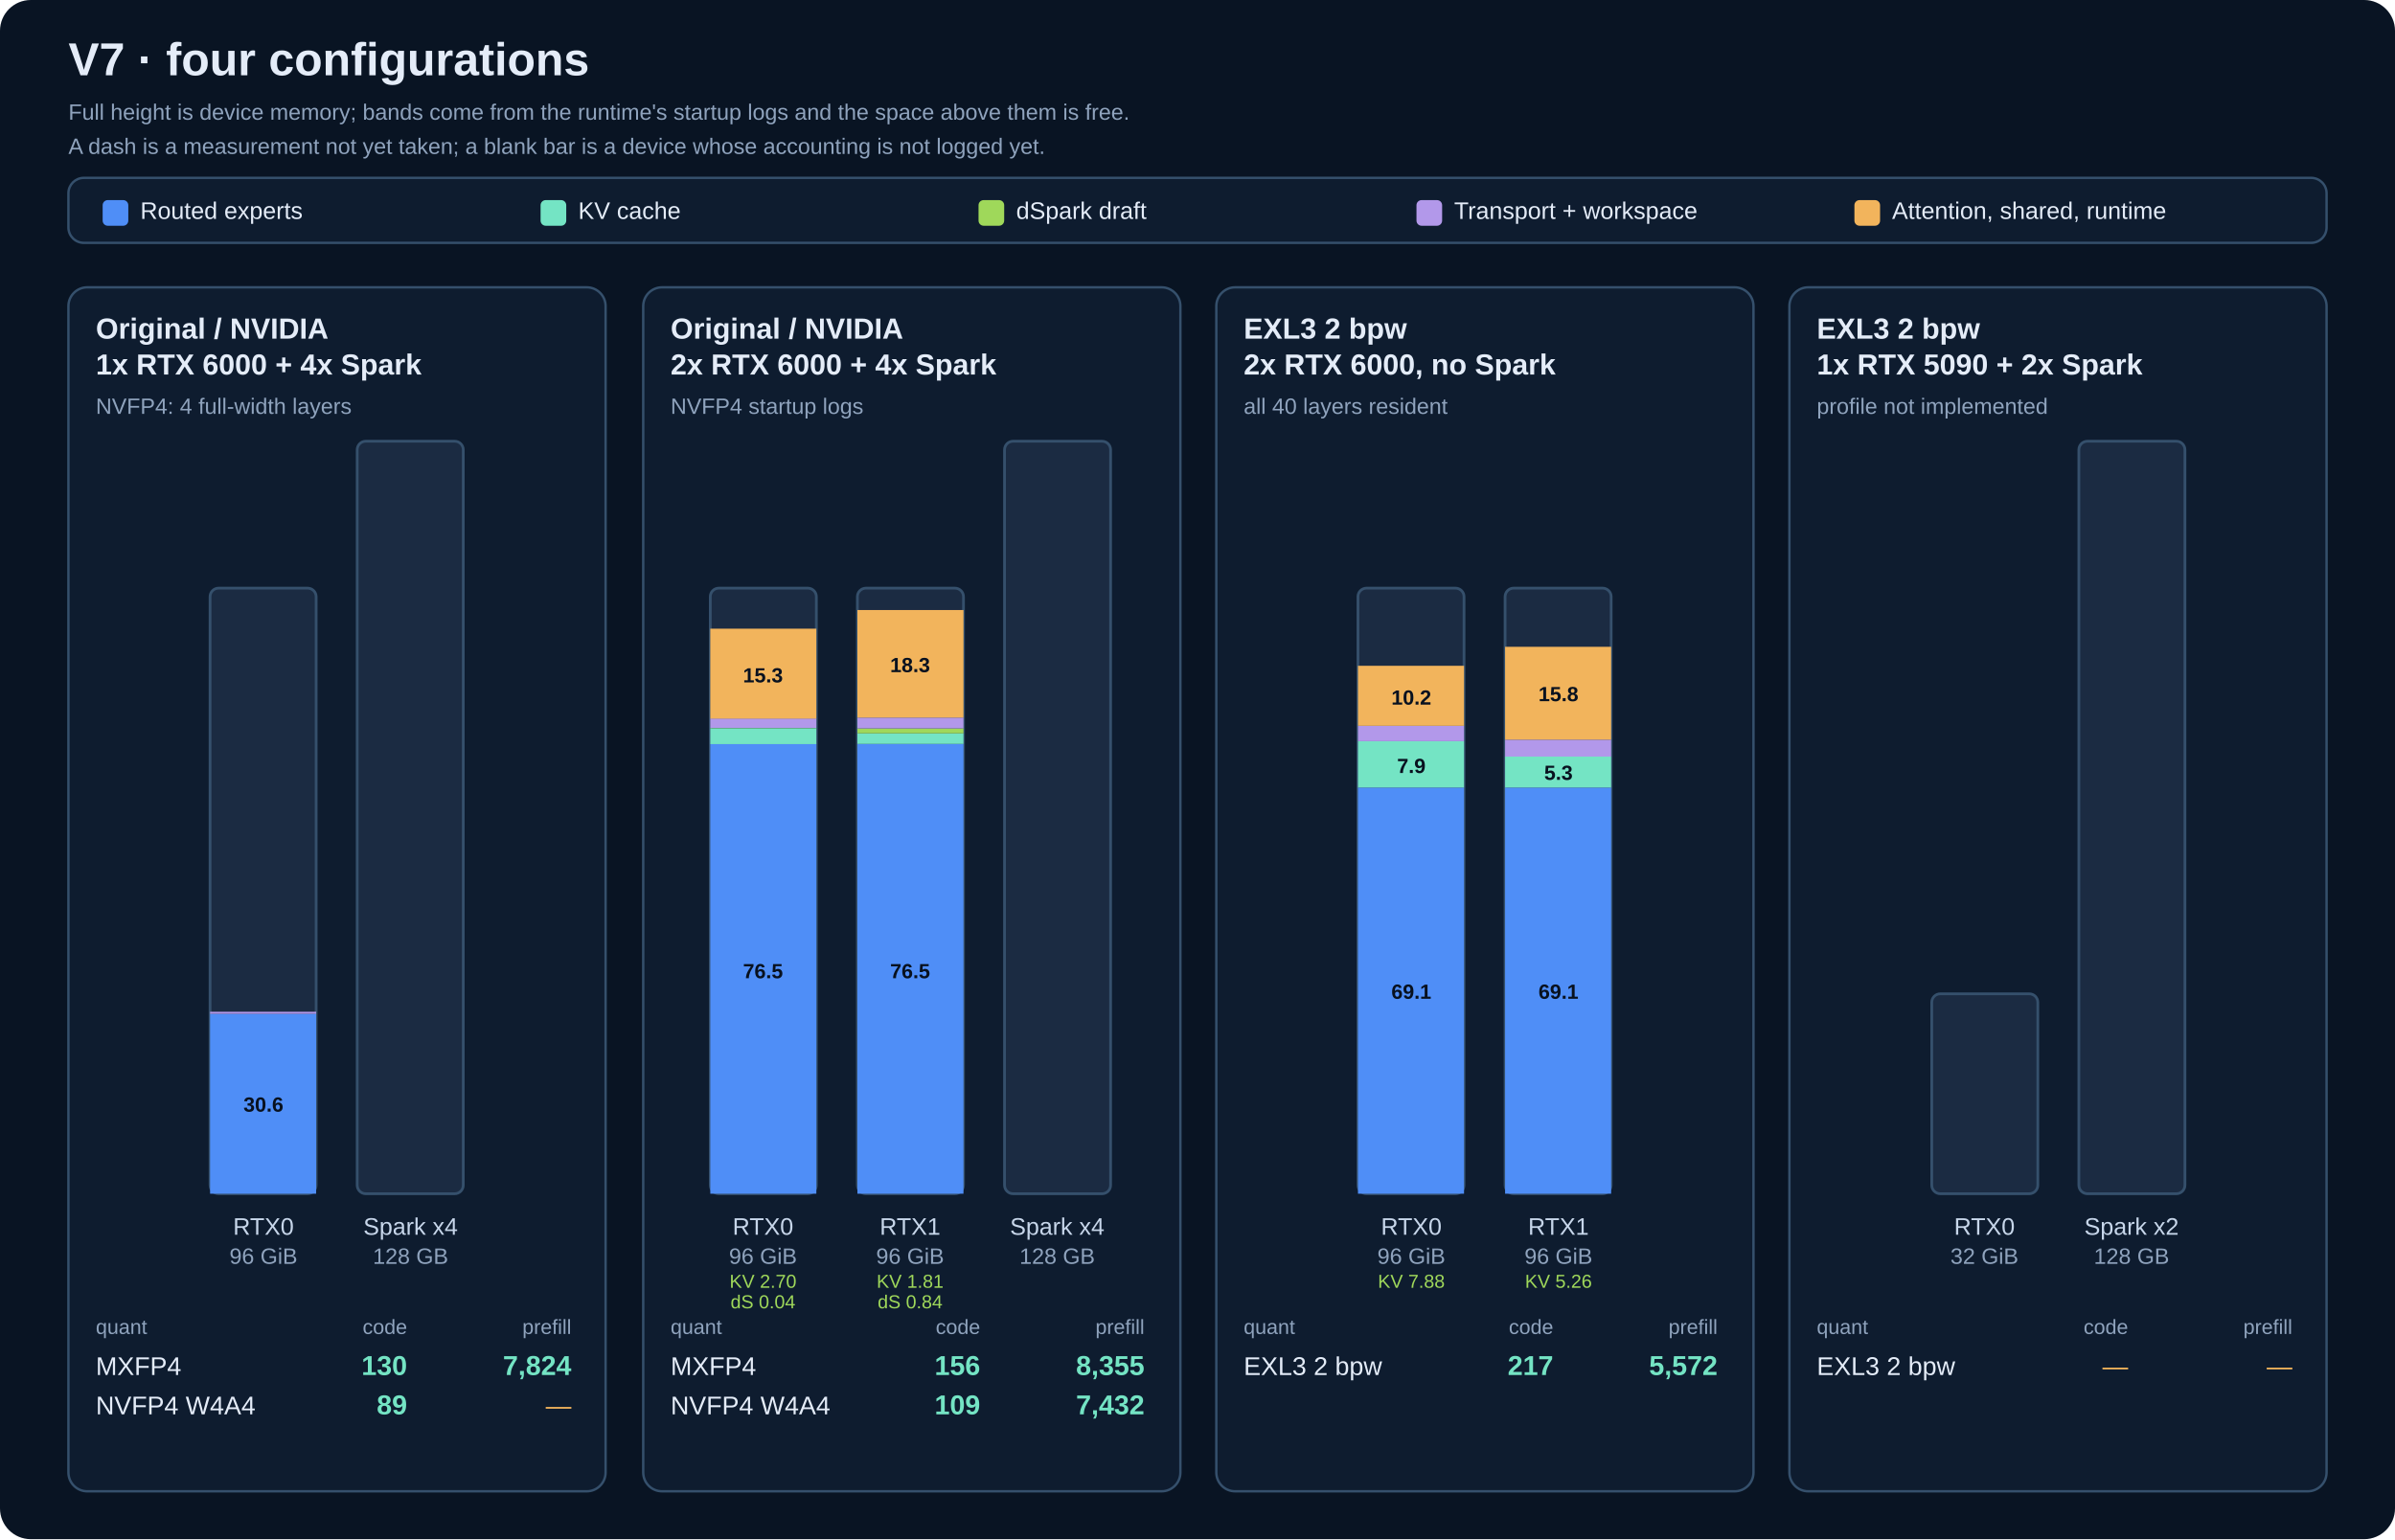
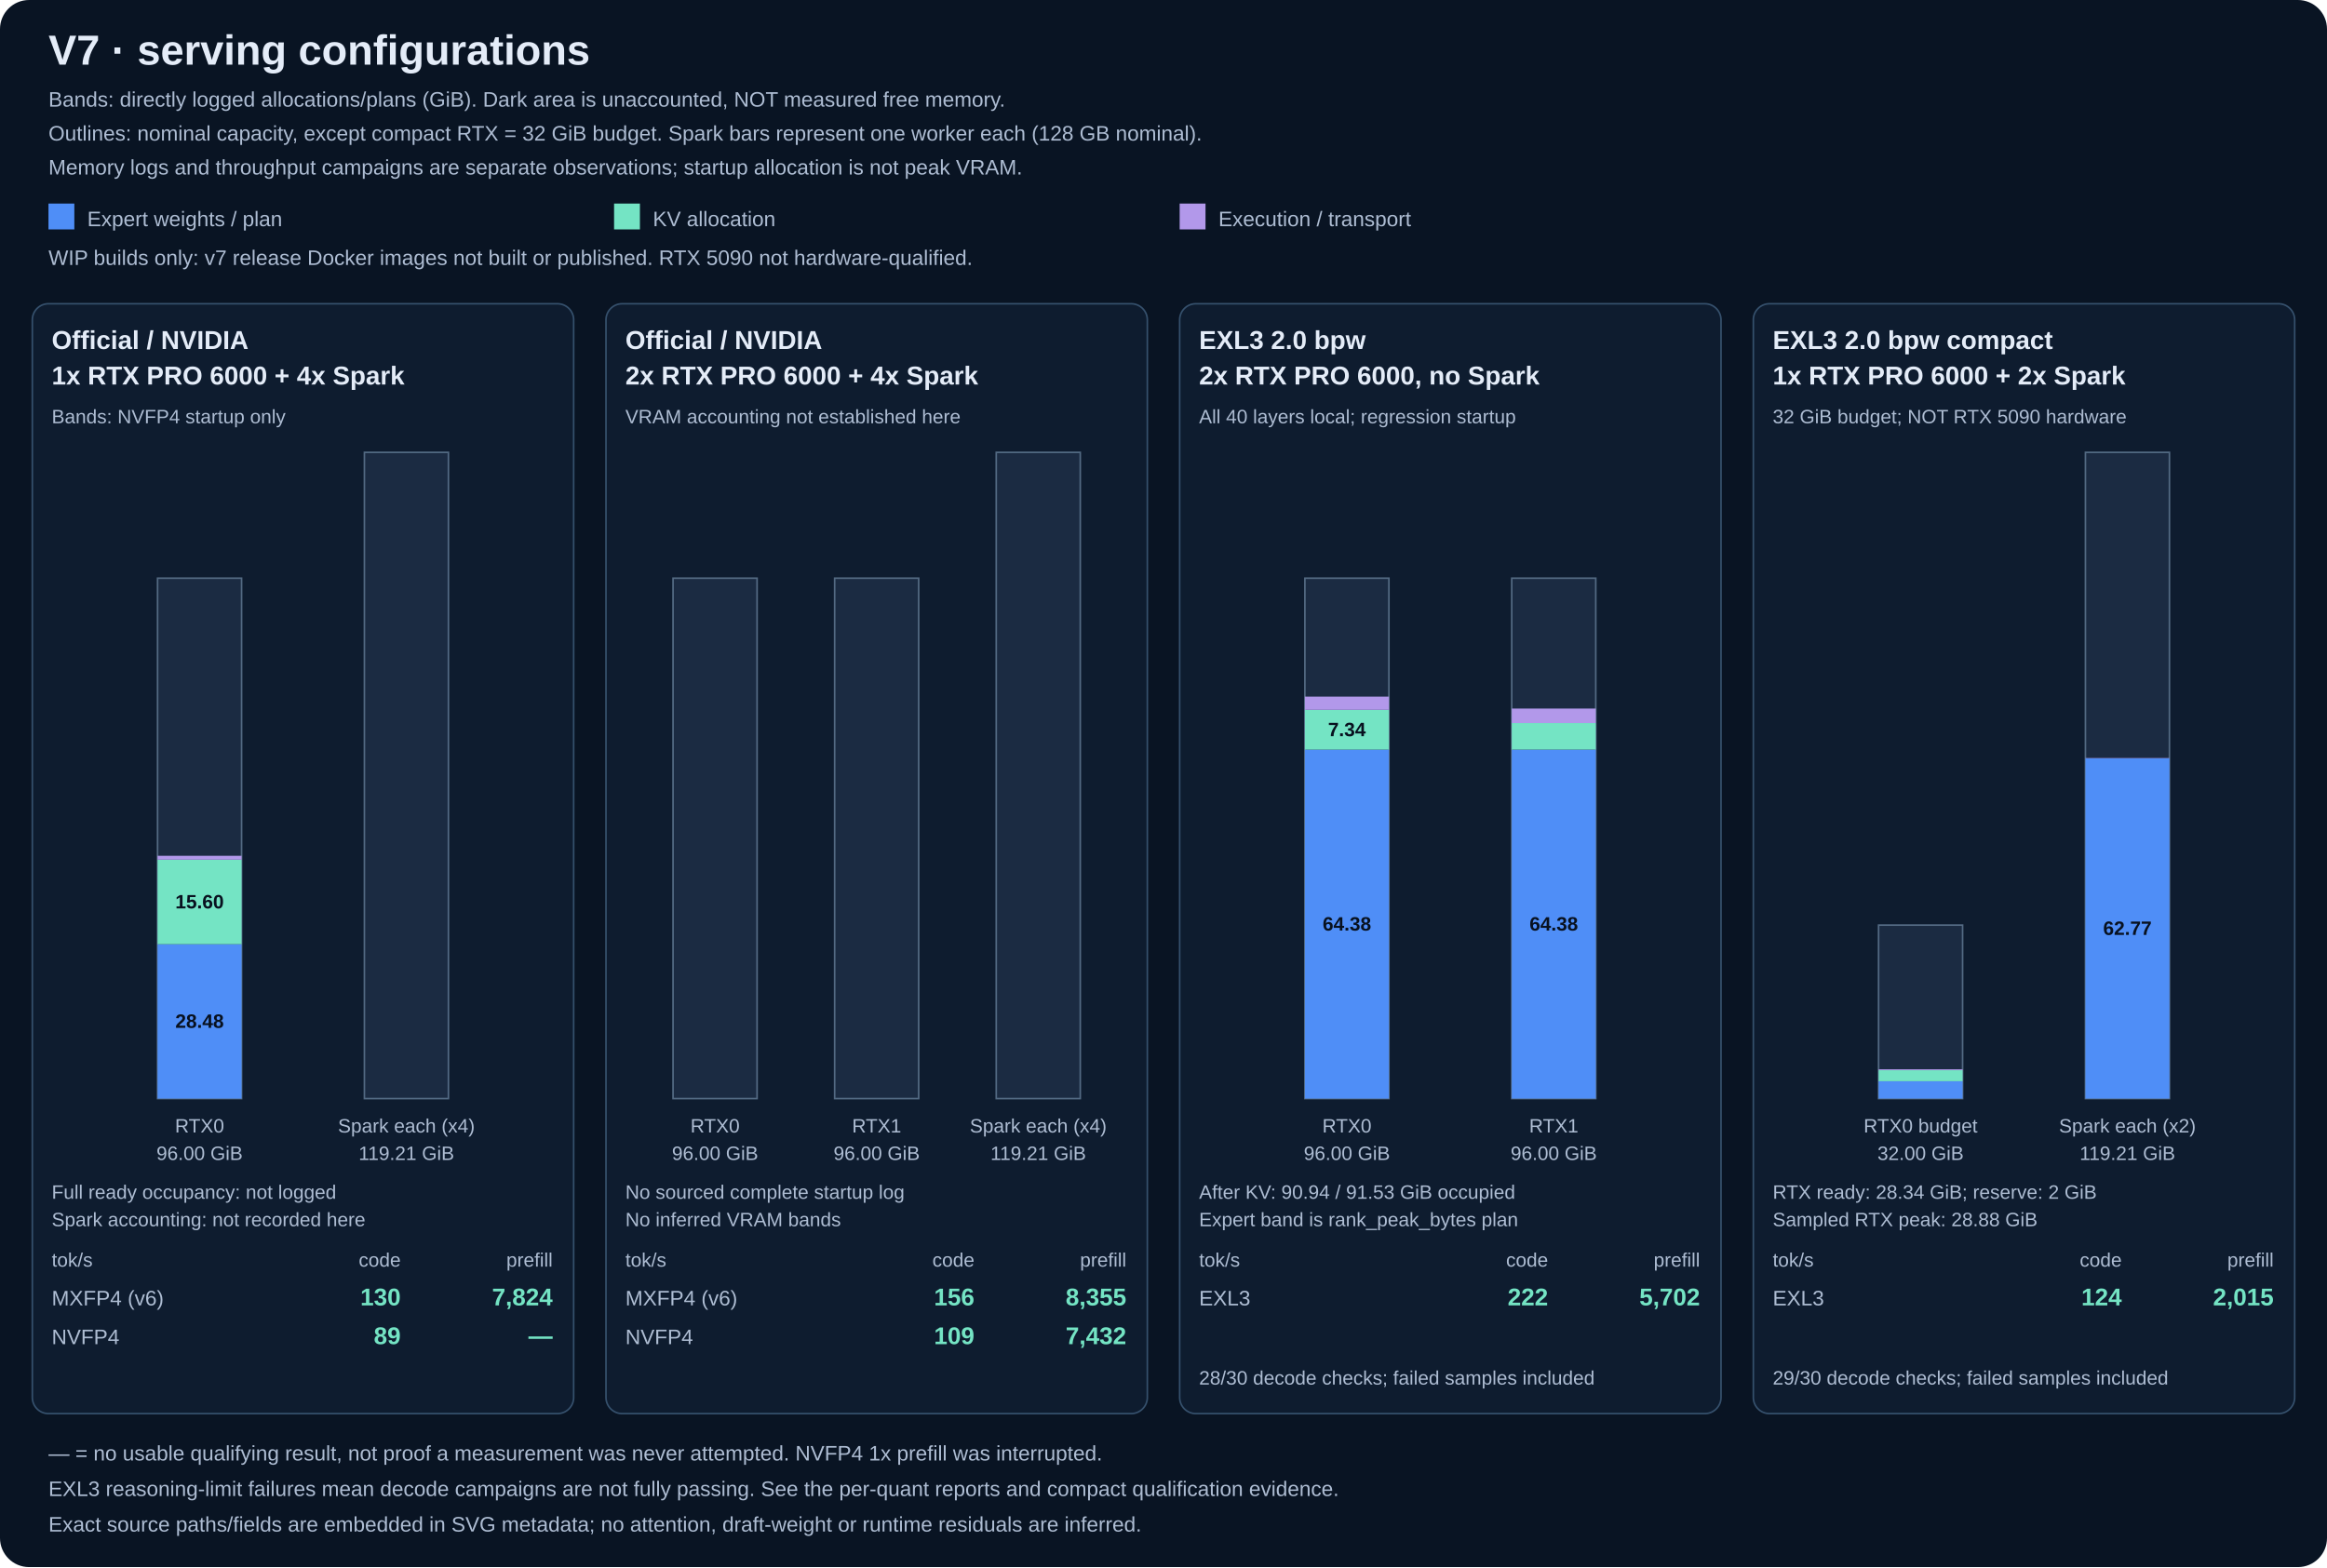
- <svg xmlns="http://www.w3.org/2000/svg" width="1400" height="900" viewBox="0 0 1400 900" role="img" aria-labelledby="title desc">
-   <defs>
-     <style>
- text{font-family:Arial,Helvetica,sans-serif;fill:#e4ecf8}
- .title{font-size:27px;font-weight:700}
- .panel{font-size:17px;font-weight:700}
- .sub{font-size:13px;fill:#8fa3bd}
- .device{font-size:14px;fill:#c7d6ea}
- .band{font-size:12px;fill:#08111f;font-weight:700}
- .legend{font-size:14px}
- .colhead{font-size:12px;fill:#8fa3bd}
- .speed{font-size:15px}
- .tps{font-size:16px;font-weight:700;fill:#74e4c4}
- .pending{font-size:15px;fill:#f2b45c}
- .detail{font-size:11px;fill:#9fd85a}
- </style>
-   </defs>
-   <rect width="1400" height="900" rx="18" fill="#091423" />
-   <text x="40" y="44" class="title">V7 · four configurations</text>
-   <text x="40" y="70" class="sub">Full height is device memory; bands come from the runtime's startup logs and the space above them is free.</text>
-   <text x="40" y="90" class="sub">A dash is a measurement not yet taken; a blank bar is a device whose accounting is not logged yet.</text>
-   <rect x="40" y="104" width="1320" height="38" rx="9" fill="#0e1c2f" stroke="#35506c" stroke-width="1.4" />
-   <rect x="60" y="117" width="15" height="15" rx="3" fill="#4f8ef7" />
-   <text x="82" y="128" class="legend">Routed experts</text>
-   <rect x="316" y="117" width="15" height="15" rx="3" fill="#74e4c4" />
-   <text x="338" y="128" class="legend">KV cache</text>
-   <rect x="572" y="117" width="15" height="15" rx="3" fill="#9fd85a" />
-   <text x="594" y="128" class="legend">dSpark draft</text>
-   <rect x="828" y="117" width="15" height="15" rx="3" fill="#b298ea" />
-   <text x="850" y="128" class="legend">Transport + workspace</text>
-   <rect x="1084" y="117" width="15" height="15" rx="3" fill="#f2b45c" />
-   <text x="1106" y="128" class="legend">Attention, shared, runtime</text>
-   <rect x="40" y="168" width="314" height="704" rx="11" fill="#0e1c2f" stroke="#35506c" stroke-width="1.4" />
-   <text x="56" y="198" class="panel">Original / NVIDIA</text>
-   <text x="56" y="219" class="panel">1x RTX 6000 + 4x Spark</text>
-   <text x="56" y="242" class="sub">NVFP4: 4 full-width layers</text>
-   <rect x="122.8" y="343.9" width="62" height="354.1" rx="5" fill="#1b2b42" stroke="#35506c" stroke-width="1.6" />
-   <rect x="122.8" y="592.8" width="62" height="105.2" fill="#4f8ef7" />
-   <text x="154" y="650" class="band" text-anchor="middle">30.6</text>
-   <rect x="122.8" y="591.6" width="62" height="1.2" fill="#b298ea" />
-   <text x="154" y="722" class="device" text-anchor="middle">RTX0</text>
-   <text x="154" y="739" class="sub" text-anchor="middle">96 GiB</text>
-   <rect x="208.8" y="258.0" width="62" height="440.0" rx="5" fill="#1b2b42" stroke="#35506c" stroke-width="1.6" />
-   <text x="240" y="722" class="device" text-anchor="middle">Spark x4</text>
-   <text x="240" y="739" class="sub" text-anchor="middle">128 GB</text>
-   <text x="56" y="780" class="colhead">quant</text>
-   <text x="238" y="780" class="colhead" text-anchor="end">code</text>
-   <text x="334" y="780" class="colhead" text-anchor="end">prefill</text>
-   <text x="56" y="804" class="speed">MXFP4</text>
-   <text x="238" y="804" class="tps" text-anchor="end">130</text>
-   <text x="334" y="804" class="tps" text-anchor="end">7,824</text>
-   <text x="56" y="827" class="speed">NVFP4 W4A4</text>
-   <text x="238" y="827" class="tps" text-anchor="end">89</text>
-   <text x="334" y="827" class="pending" text-anchor="end">—</text>
-   <rect x="376" y="168" width="314" height="704" rx="11" fill="#0e1c2f" stroke="#35506c" stroke-width="1.4" />
-   <text x="392" y="198" class="panel">Original / NVIDIA</text>
-   <text x="392" y="219" class="panel">2x RTX 6000 + 4x Spark</text>
-   <text x="392" y="242" class="sub">NVFP4 startup logs</text>
-   <rect x="415.2" y="343.9" width="62" height="354.1" rx="5" fill="#1b2b42" stroke="#35506c" stroke-width="1.6" />
-   <rect x="415.2" y="435.0" width="62" height="263.0" fill="#4f8ef7" />
-   <text x="446" y="572" class="band" text-anchor="middle">76.5</text>
-   <rect x="415.2" y="425.8" width="62" height="9.3" fill="#74e4c4" />
-   <rect x="415.2" y="425.6" width="62" height="0.1" fill="#9fd85a" />
-   <rect x="415.2" y="420.1" width="62" height="5.5" fill="#b298ea" />
-   <rect x="415.2" y="367.6" width="62" height="52.6" fill="#f2b45c" />
-   <text x="446" y="399" class="band" text-anchor="middle">15.3</text>
-   <text x="446" y="722" class="device" text-anchor="middle">RTX0</text>
-   <text x="446" y="739" class="sub" text-anchor="middle">96 GiB</text>
-   <text x="446" y="753" class="detail" text-anchor="middle">KV 2.70</text>
-   <text x="446" y="765" class="detail" text-anchor="middle">dS 0.04</text>
-   <rect x="501.2" y="343.9" width="62" height="354.1" rx="5" fill="#1b2b42" stroke="#35506c" stroke-width="1.6" />
-   <rect x="501.2" y="435.0" width="62" height="263.0" fill="#4f8ef7" />
-   <text x="532" y="572" class="band" text-anchor="middle">76.5</text>
-   <rect x="501.2" y="428.8" width="62" height="6.2" fill="#74e4c4" />
-   <rect x="501.2" y="425.9" width="62" height="2.9" fill="#9fd85a" />
-   <rect x="501.2" y="419.6" width="62" height="6.3" fill="#b298ea" />
-   <rect x="501.2" y="356.7" width="62" height="62.9" fill="#f2b45c" />
-   <text x="532" y="393" class="band" text-anchor="middle">18.3</text>
-   <text x="532" y="722" class="device" text-anchor="middle">RTX1</text>
-   <text x="532" y="739" class="sub" text-anchor="middle">96 GiB</text>
-   <text x="532" y="753" class="detail" text-anchor="middle">KV 1.81</text>
-   <text x="532" y="765" class="detail" text-anchor="middle">dS 0.84</text>
-   <rect x="587.2" y="258.0" width="62" height="440.0" rx="5" fill="#1b2b42" stroke="#35506c" stroke-width="1.6" />
-   <text x="618" y="722" class="device" text-anchor="middle">Spark x4</text>
-   <text x="618" y="739" class="sub" text-anchor="middle">128 GB</text>
-   <text x="392" y="780" class="colhead">quant</text>
-   <text x="573" y="780" class="colhead" text-anchor="end">code</text>
-   <text x="669" y="780" class="colhead" text-anchor="end">prefill</text>
-   <text x="392" y="804" class="speed">MXFP4</text>
-   <text x="573" y="804" class="tps" text-anchor="end">156</text>
-   <text x="669" y="804" class="tps" text-anchor="end">8,355</text>
-   <text x="392" y="827" class="speed">NVFP4 W4A4</text>
-   <text x="573" y="827" class="tps" text-anchor="end">109</text>
-   <text x="669" y="827" class="tps" text-anchor="end">7,432</text>
-   <rect x="711" y="168" width="314" height="704" rx="11" fill="#0e1c2f" stroke="#35506c" stroke-width="1.4" />
-   <text x="727" y="198" class="panel">EXL3 2 bpw</text>
-   <text x="727" y="219" class="panel">2x RTX 6000, no Spark</text>
-   <text x="727" y="242" class="sub">all 40 layers resident</text>
-   <rect x="793.8" y="343.9" width="62" height="354.1" rx="5" fill="#1b2b42" stroke="#35506c" stroke-width="1.6" />
-   <rect x="793.8" y="460.5" width="62" height="237.5" fill="#4f8ef7" />
-   <text x="825" y="584" class="band" text-anchor="middle">69.1</text>
-   <rect x="793.8" y="433.4" width="62" height="27.1" fill="#74e4c4" />
-   <text x="825" y="452" class="band" text-anchor="middle">7.9</text>
-   <rect x="793.8" y="424.4" width="62" height="9.0" fill="#b298ea" />
-   <rect x="793.8" y="389.3" width="62" height="35.1" fill="#f2b45c" />
-   <text x="825" y="412" class="band" text-anchor="middle">10.2</text>
-   <text x="825" y="722" class="device" text-anchor="middle">RTX0</text>
-   <text x="825" y="739" class="sub" text-anchor="middle">96 GiB</text>
-   <text x="825" y="753" class="detail" text-anchor="middle">KV 7.88</text>
-   <rect x="879.8" y="343.9" width="62" height="354.1" rx="5" fill="#1b2b42" stroke="#35506c" stroke-width="1.6" />
-   <rect x="879.8" y="460.5" width="62" height="237.5" fill="#4f8ef7" />
-   <text x="911" y="584" class="band" text-anchor="middle">69.1</text>
-   <rect x="879.8" y="442.4" width="62" height="18.1" fill="#74e4c4" />
-   <text x="911" y="456" class="band" text-anchor="middle">5.3</text>
-   <rect x="879.8" y="432.5" width="62" height="9.9" fill="#b298ea" />
-   <rect x="879.8" y="378.2" width="62" height="54.3" fill="#f2b45c" />
-   <text x="911" y="410" class="band" text-anchor="middle">15.8</text>
-   <text x="911" y="722" class="device" text-anchor="middle">RTX1</text>
-   <text x="911" y="739" class="sub" text-anchor="middle">96 GiB</text>
-   <text x="911" y="753" class="detail" text-anchor="middle">KV 5.26</text>
-   <text x="727" y="780" class="colhead">quant</text>
-   <text x="908" y="780" class="colhead" text-anchor="end">code</text>
-   <text x="1004" y="780" class="colhead" text-anchor="end">prefill</text>
-   <text x="727" y="804" class="speed">EXL3 2 bpw</text>
-   <text x="908" y="804" class="tps" text-anchor="end">217</text>
-   <text x="1004" y="804" class="tps" text-anchor="end">5,572</text>
-   <rect x="1046" y="168" width="314" height="704" rx="11" fill="#0e1c2f" stroke="#35506c" stroke-width="1.4" />
-   <text x="1062" y="198" class="panel">EXL3 2 bpw</text>
-   <text x="1062" y="219" class="panel">1x RTX 5090 + 2x Spark</text>
-   <text x="1062" y="242" class="sub">profile not implemented</text>
-   <rect x="1129.2" y="581.1" width="62" height="116.9" rx="5" fill="#1b2b42" stroke="#35506c" stroke-width="1.6" />
-   <text x="1160" y="722" class="device" text-anchor="middle">RTX0</text>
-   <text x="1160" y="739" class="sub" text-anchor="middle">32 GiB</text>
-   <rect x="1215.2" y="258.0" width="62" height="440.0" rx="5" fill="#1b2b42" stroke="#35506c" stroke-width="1.6" />
-   <text x="1246" y="722" class="device" text-anchor="middle">Spark x2</text>
-   <text x="1246" y="739" class="sub" text-anchor="middle">128 GB</text>
-   <text x="1062" y="780" class="colhead">quant</text>
-   <text x="1244" y="780" class="colhead" text-anchor="end">code</text>
-   <text x="1340" y="780" class="colhead" text-anchor="end">prefill</text>
-   <text x="1062" y="804" class="speed">EXL3 2 bpw</text>
-   <text x="1244" y="804" class="pending" text-anchor="end">—</text>
-   <text x="1340" y="804" class="pending" text-anchor="end">—</text>
+ <svg xmlns="http://www.w3.org/2000/svg" width="1440" height="970" viewBox="0 0 1440 970" role="img" aria-labelledby="title desc">
+   <style>text{font-family:Arial,Helvetica,sans-serif;fill:#e4ecf8} .title{font-size:26px;font-weight:bold}.panel{font-size:16px;font-weight:bold} .small{font-size:12px;fill:#aebdd3}.note{font-size:13px;fill:#aebdd3} .band{font-size:12px;fill:#08111f;font-weight:bold} .value{font-size:15px;font-weight:bold;fill:#74e4c4}</style>
+   <rect width="1440" height="970" rx="18" fill="#091423" />
+   <text x="30" y="40" class="title" text-anchor="start">V7 · serving configurations</text>
+   <text x="30" y="66" class="note" text-anchor="start">Bands: directly logged allocations/plans (GiB). Dark area is unaccounted, NOT measured free memory.</text>
+   <text x="30" y="87" class="note" text-anchor="start">Outlines: nominal capacity, except compact RTX = 32 GiB budget. Spark bars represent one worker each (128 GB nominal).</text>
+   <text x="30" y="108" class="note" text-anchor="start">Memory logs and throughput campaigns are separate observations; startup allocation is not peak VRAM.</text>
+   <rect x="30" y="126" width="16" height="16" fill="#4f8ef7" />
+   <text x="54" y="140" class="note" text-anchor="start">Expert weights / plan</text>
+   <rect x="380" y="126" width="16" height="16" fill="#74e4c4" />
+   <text x="404" y="140" class="note" text-anchor="start">KV allocation</text>
+   <rect x="730" y="126" width="16" height="16" fill="#b298ea" />
+   <text x="754" y="140" class="note" text-anchor="start">Execution / transport</text>
+   <text x="30" y="164" class="note" text-anchor="start">WIP builds only: v7 release Docker images not built or published. RTX 5090 not hardware-qualified.</text>
+   <rect x="20" y="188" width="335" height="687" rx="10" fill="#0e1c2f" stroke="#35506c" />
+   <text x="32" y="216" class="panel" text-anchor="start">Official / NVIDIA</text>
+   <text x="32" y="238" class="panel" text-anchor="start">1x RTX PRO 6000 + 4x Spark</text>
+   <text x="32" y="262" class="small" text-anchor="start">Bands: NVFP4 startup only</text>
+   <rect x="97.5" y="357.88" width="52" height="322.12" fill="#1b2b42" stroke="#536a83" />
+   <rect x="97.5" y="584.45" width="52" height="95.55" fill="#4f8ef7" />
+   <text x="123.5" y="636.224" class="band" text-anchor="middle">28.48</text>
+   <rect x="97.5" y="532.12" width="52" height="52.33" fill="#74e4c4" />
+   <text x="123.5" y="562.284" class="band" text-anchor="middle">15.60</text>
+   <rect x="97.5" y="529.72" width="52" height="2.40" fill="#b298ea" />
+   <text x="123.5" y="701" class="small" text-anchor="middle">RTX0</text>
+   <text x="123.5" y="718" class="small" text-anchor="middle">96.00 GiB</text>
+   <rect x="225.5" y="280.00" width="52" height="400.00" fill="#1b2b42" stroke="#536a83" />
+   <text x="251.5" y="701" class="small" text-anchor="middle">Spark each (x4)</text>
+   <text x="251.5" y="718" class="small" text-anchor="middle">119.21 GiB</text>
+   <text x="32" y="742" class="small" text-anchor="start">Full ready occupancy: not logged</text>
+   <text x="32" y="759" class="small" text-anchor="start">Spark accounting: not recorded here</text>
+   <text x="32" y="784" class="small" text-anchor="start">tok/s</text>
+   <text x="248" y="784" class="small" text-anchor="end">code</text>
+   <text x="342" y="784" class="small" text-anchor="end">prefill</text>
+   <text x="32" y="808" class="note" text-anchor="start">MXFP4 (v6)</text>
+   <text x="248" y="808" class="value" text-anchor="end">130</text>
+   <text x="342" y="808" class="value" text-anchor="end">7,824</text>
+   <text x="32" y="832" class="note" text-anchor="start">NVFP4</text>
+   <text x="248" y="832" class="value" text-anchor="end">89</text>
+   <text x="342" y="832" class="value" text-anchor="end">—</text>
+   <rect x="375" y="188" width="335" height="687" rx="10" fill="#0e1c2f" stroke="#35506c" />
+   <text x="387" y="216" class="panel" text-anchor="start">Official / NVIDIA</text>
+   <text x="387" y="238" class="panel" text-anchor="start">2x RTX PRO 6000 + 4x Spark</text>
+   <text x="387" y="262" class="small" text-anchor="start">VRAM accounting not established here</text>
+   <rect x="416.5" y="357.88" width="52" height="322.12" fill="#1b2b42" stroke="#536a83" />
+   <text x="442.5" y="701" class="small" text-anchor="middle">RTX0</text>
+   <text x="442.5" y="718" class="small" text-anchor="middle">96.00 GiB</text>
+   <rect x="516.5" y="357.88" width="52" height="322.12" fill="#1b2b42" stroke="#536a83" />
+   <text x="542.5" y="701" class="small" text-anchor="middle">RTX1</text>
+   <text x="542.5" y="718" class="small" text-anchor="middle">96.00 GiB</text>
+   <rect x="616.5" y="280.00" width="52" height="400.00" fill="#1b2b42" stroke="#536a83" />
+   <text x="642.5" y="701" class="small" text-anchor="middle">Spark each (x4)</text>
+   <text x="642.5" y="718" class="small" text-anchor="middle">119.21 GiB</text>
+   <text x="387" y="742" class="small" text-anchor="start">No sourced complete startup log</text>
+   <text x="387" y="759" class="small" text-anchor="start">No inferred VRAM bands</text>
+   <text x="387" y="784" class="small" text-anchor="start">tok/s</text>
+   <text x="603" y="784" class="small" text-anchor="end">code</text>
+   <text x="697" y="784" class="small" text-anchor="end">prefill</text>
+   <text x="387" y="808" class="note" text-anchor="start">MXFP4 (v6)</text>
+   <text x="603" y="808" class="value" text-anchor="end">156</text>
+   <text x="697" y="808" class="value" text-anchor="end">8,355</text>
+   <text x="387" y="832" class="note" text-anchor="start">NVFP4</text>
+   <text x="603" y="832" class="value" text-anchor="end">109</text>
+   <text x="697" y="832" class="value" text-anchor="end">7,432</text>
+   <rect x="730" y="188" width="335" height="687" rx="10" fill="#0e1c2f" stroke="#35506c" />
+   <text x="742" y="216" class="panel" text-anchor="start">EXL3 2.0 bpw</text>
+   <text x="742" y="238" class="panel" text-anchor="start">2x RTX PRO 6000, no Spark</text>
+   <text x="742" y="262" class="small" text-anchor="start">All 40 layers local; regression startup</text>
+   <rect x="807.5" y="357.88" width="52" height="322.12" fill="#1b2b42" stroke="#536a83" />
+   <rect x="807.5" y="463.99" width="52" height="216.01" fill="#4f8ef7" />
+   <text x="833.5" y="575.997" class="band" text-anchor="middle">64.38</text>
+   <rect x="807.5" y="439.38" width="52" height="24.62" fill="#74e4c4" />
+   <text x="833.5" y="455.685" class="band" text-anchor="middle">7.34</text>
+   <rect x="807.5" y="431.19" width="52" height="8.19" fill="#b298ea" />
+   <text x="833.5" y="701" class="small" text-anchor="middle">RTX0</text>
+   <text x="833.5" y="718" class="small" text-anchor="middle">96.00 GiB</text>
+   <rect x="935.5" y="357.88" width="52" height="322.12" fill="#1b2b42" stroke="#536a83" />
+   <rect x="935.5" y="463.99" width="52" height="216.01" fill="#4f8ef7" />
+   <text x="961.5" y="575.997" class="band" text-anchor="middle">64.38</text>
+   <rect x="935.5" y="447.56" width="52" height="16.43" fill="#74e4c4" />
+   <rect x="935.5" y="438.58" width="52" height="8.98" fill="#b298ea" />
+   <text x="961.5" y="701" class="small" text-anchor="middle">RTX1</text>
+   <text x="961.5" y="718" class="small" text-anchor="middle">96.00 GiB</text>
+   <text x="742" y="742" class="small" text-anchor="start">After KV: 90.94 / 91.53 GiB occupied</text>
+   <text x="742" y="759" class="small" text-anchor="start">Expert band is rank_peak_bytes plan</text>
+   <text x="742" y="784" class="small" text-anchor="start">tok/s</text>
+   <text x="958" y="784" class="small" text-anchor="end">code</text>
+   <text x="1052" y="784" class="small" text-anchor="end">prefill</text>
+   <text x="742" y="808" class="note" text-anchor="start">EXL3</text>
+   <text x="958" y="808" class="value" text-anchor="end">222</text>
+   <text x="1052" y="808" class="value" text-anchor="end">5,702</text>
+   <text x="742" y="857" class="small" text-anchor="start">28/30 decode checks; failed samples included</text>
+   <rect x="1085" y="188" width="335" height="687" rx="10" fill="#0e1c2f" stroke="#35506c" />
+   <text x="1097" y="216" class="panel" text-anchor="start">EXL3 2.0 bpw compact</text>
+   <text x="1097" y="238" class="panel" text-anchor="start">1x RTX PRO 6000 + 2x Spark</text>
+   <text x="1097" y="262" class="small" text-anchor="start">32 GiB budget; NOT RTX 5090 hardware</text>
+   <rect x="1162.5" y="572.63" width="52" height="107.37" fill="#1b2b42" stroke="#536a83" />
+   <rect x="1162.5" y="669.27" width="52" height="10.73" fill="#4f8ef7" />
+   <rect x="1162.5" y="662.42" width="52" height="6.85" fill="#74e4c4" />
+   <rect x="1162.5" y="661.87" width="52" height="0.56" fill="#b298ea" />
+   <text x="1188.5" y="701" class="small" text-anchor="middle">RTX0 budget</text>
+   <text x="1188.5" y="718" class="small" text-anchor="middle">32.00 GiB</text>
+   <rect x="1290.5" y="280.00" width="52" height="400.00" fill="#1b2b42" stroke="#536a83" />
+   <rect x="1290.5" y="469.39" width="52" height="210.61" fill="#4f8ef7" />
+   <text x="1316.5" y="578.697" class="band" text-anchor="middle">62.77</text>
+   <rect x="1290.5" y="469.22" width="52" height="0.18" fill="#b298ea" />
+   <text x="1316.5" y="701" class="small" text-anchor="middle">Spark each (x2)</text>
+   <text x="1316.5" y="718" class="small" text-anchor="middle">119.21 GiB</text>
+   <text x="1097" y="742" class="small" text-anchor="start">RTX ready: 28.34 GiB; reserve: 2 GiB</text>
+   <text x="1097" y="759" class="small" text-anchor="start">Sampled RTX peak: 28.88 GiB</text>
+   <text x="1097" y="784" class="small" text-anchor="start">tok/s</text>
+   <text x="1313" y="784" class="small" text-anchor="end">code</text>
+   <text x="1407" y="784" class="small" text-anchor="end">prefill</text>
+   <text x="1097" y="808" class="note" text-anchor="start">EXL3</text>
+   <text x="1313" y="808" class="value" text-anchor="end">124</text>
+   <text x="1407" y="808" class="value" text-anchor="end">2,015</text>
+   <text x="1097" y="857" class="small" text-anchor="start">29/30 decode checks; failed samples included</text>
+   <text x="30" y="904" class="note" text-anchor="start">— = no usable qualifying result, not proof a measurement was never attempted. NVFP4 1x prefill was interrupted.</text>
+   <text x="30" y="926" class="note" text-anchor="start">EXL3 reasoning-limit failures mean decode campaigns are not fully passing. See the per-quant reports and compact qualification evidence.</text>
+   <text x="30" y="948" class="note" text-anchor="start">Exact source paths/fields are embedded in SVG metadata; no attention, draft-weight or runtime residuals are inferred.</text>
</svg>
